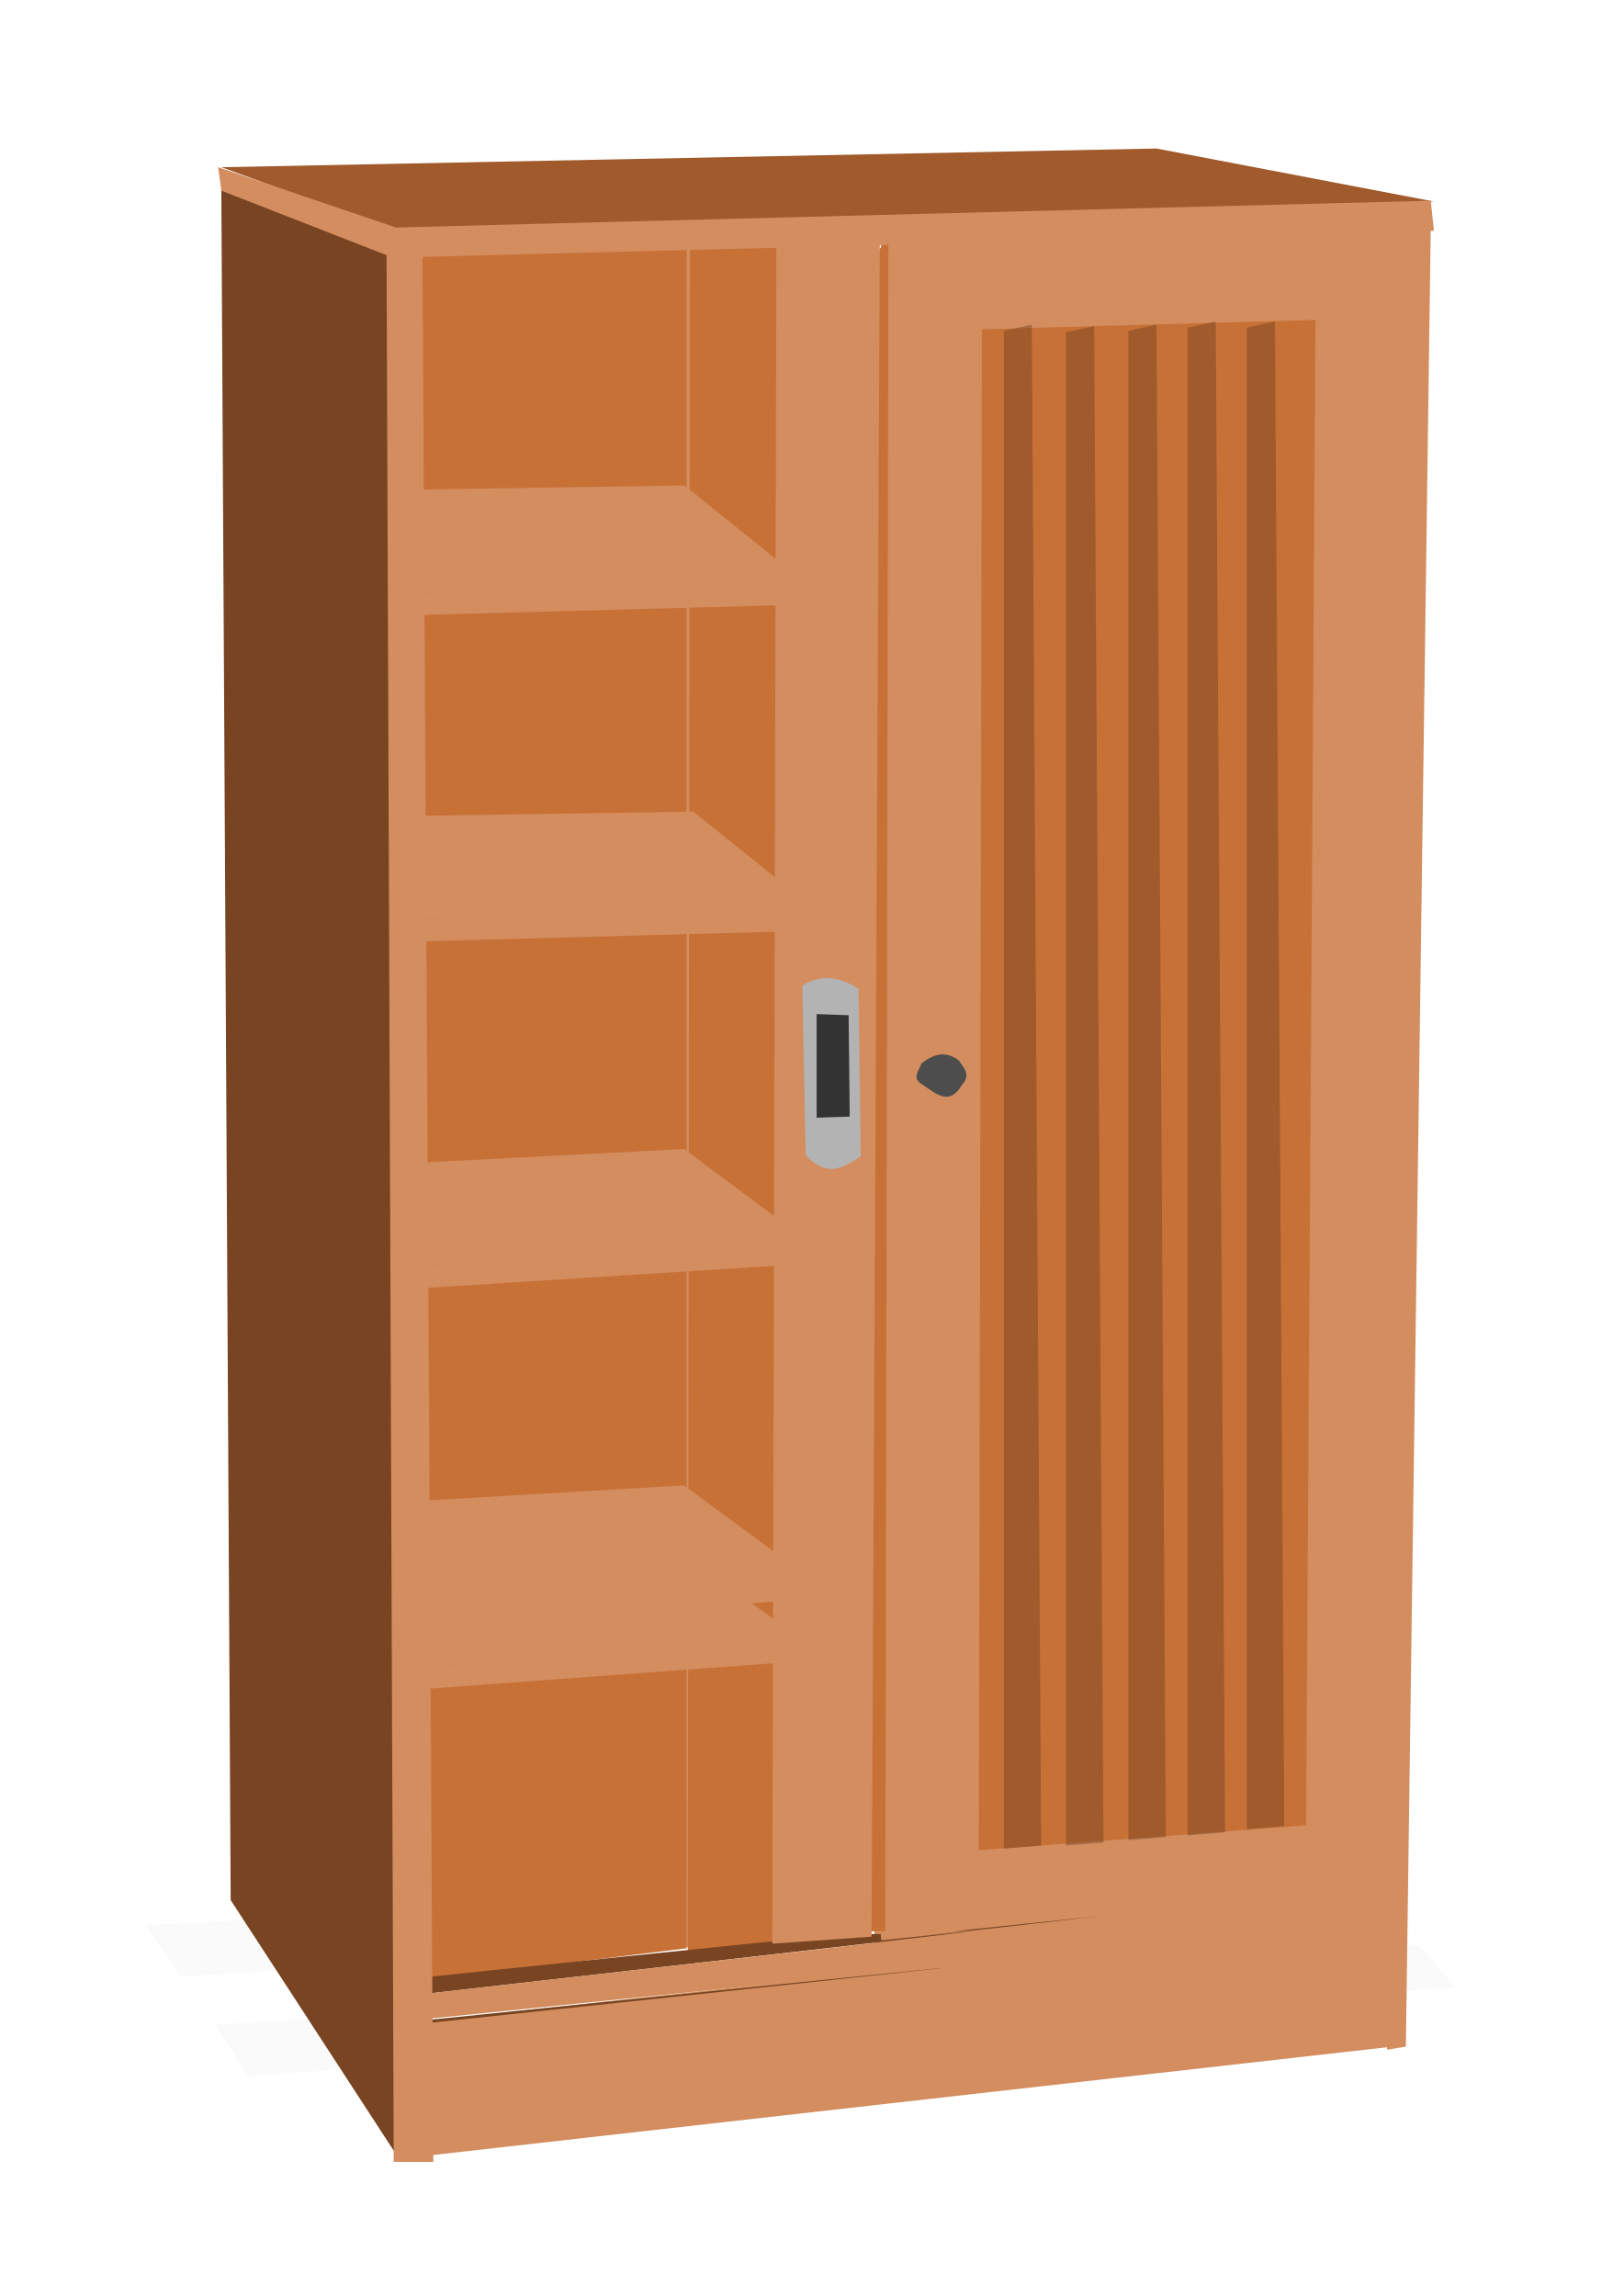
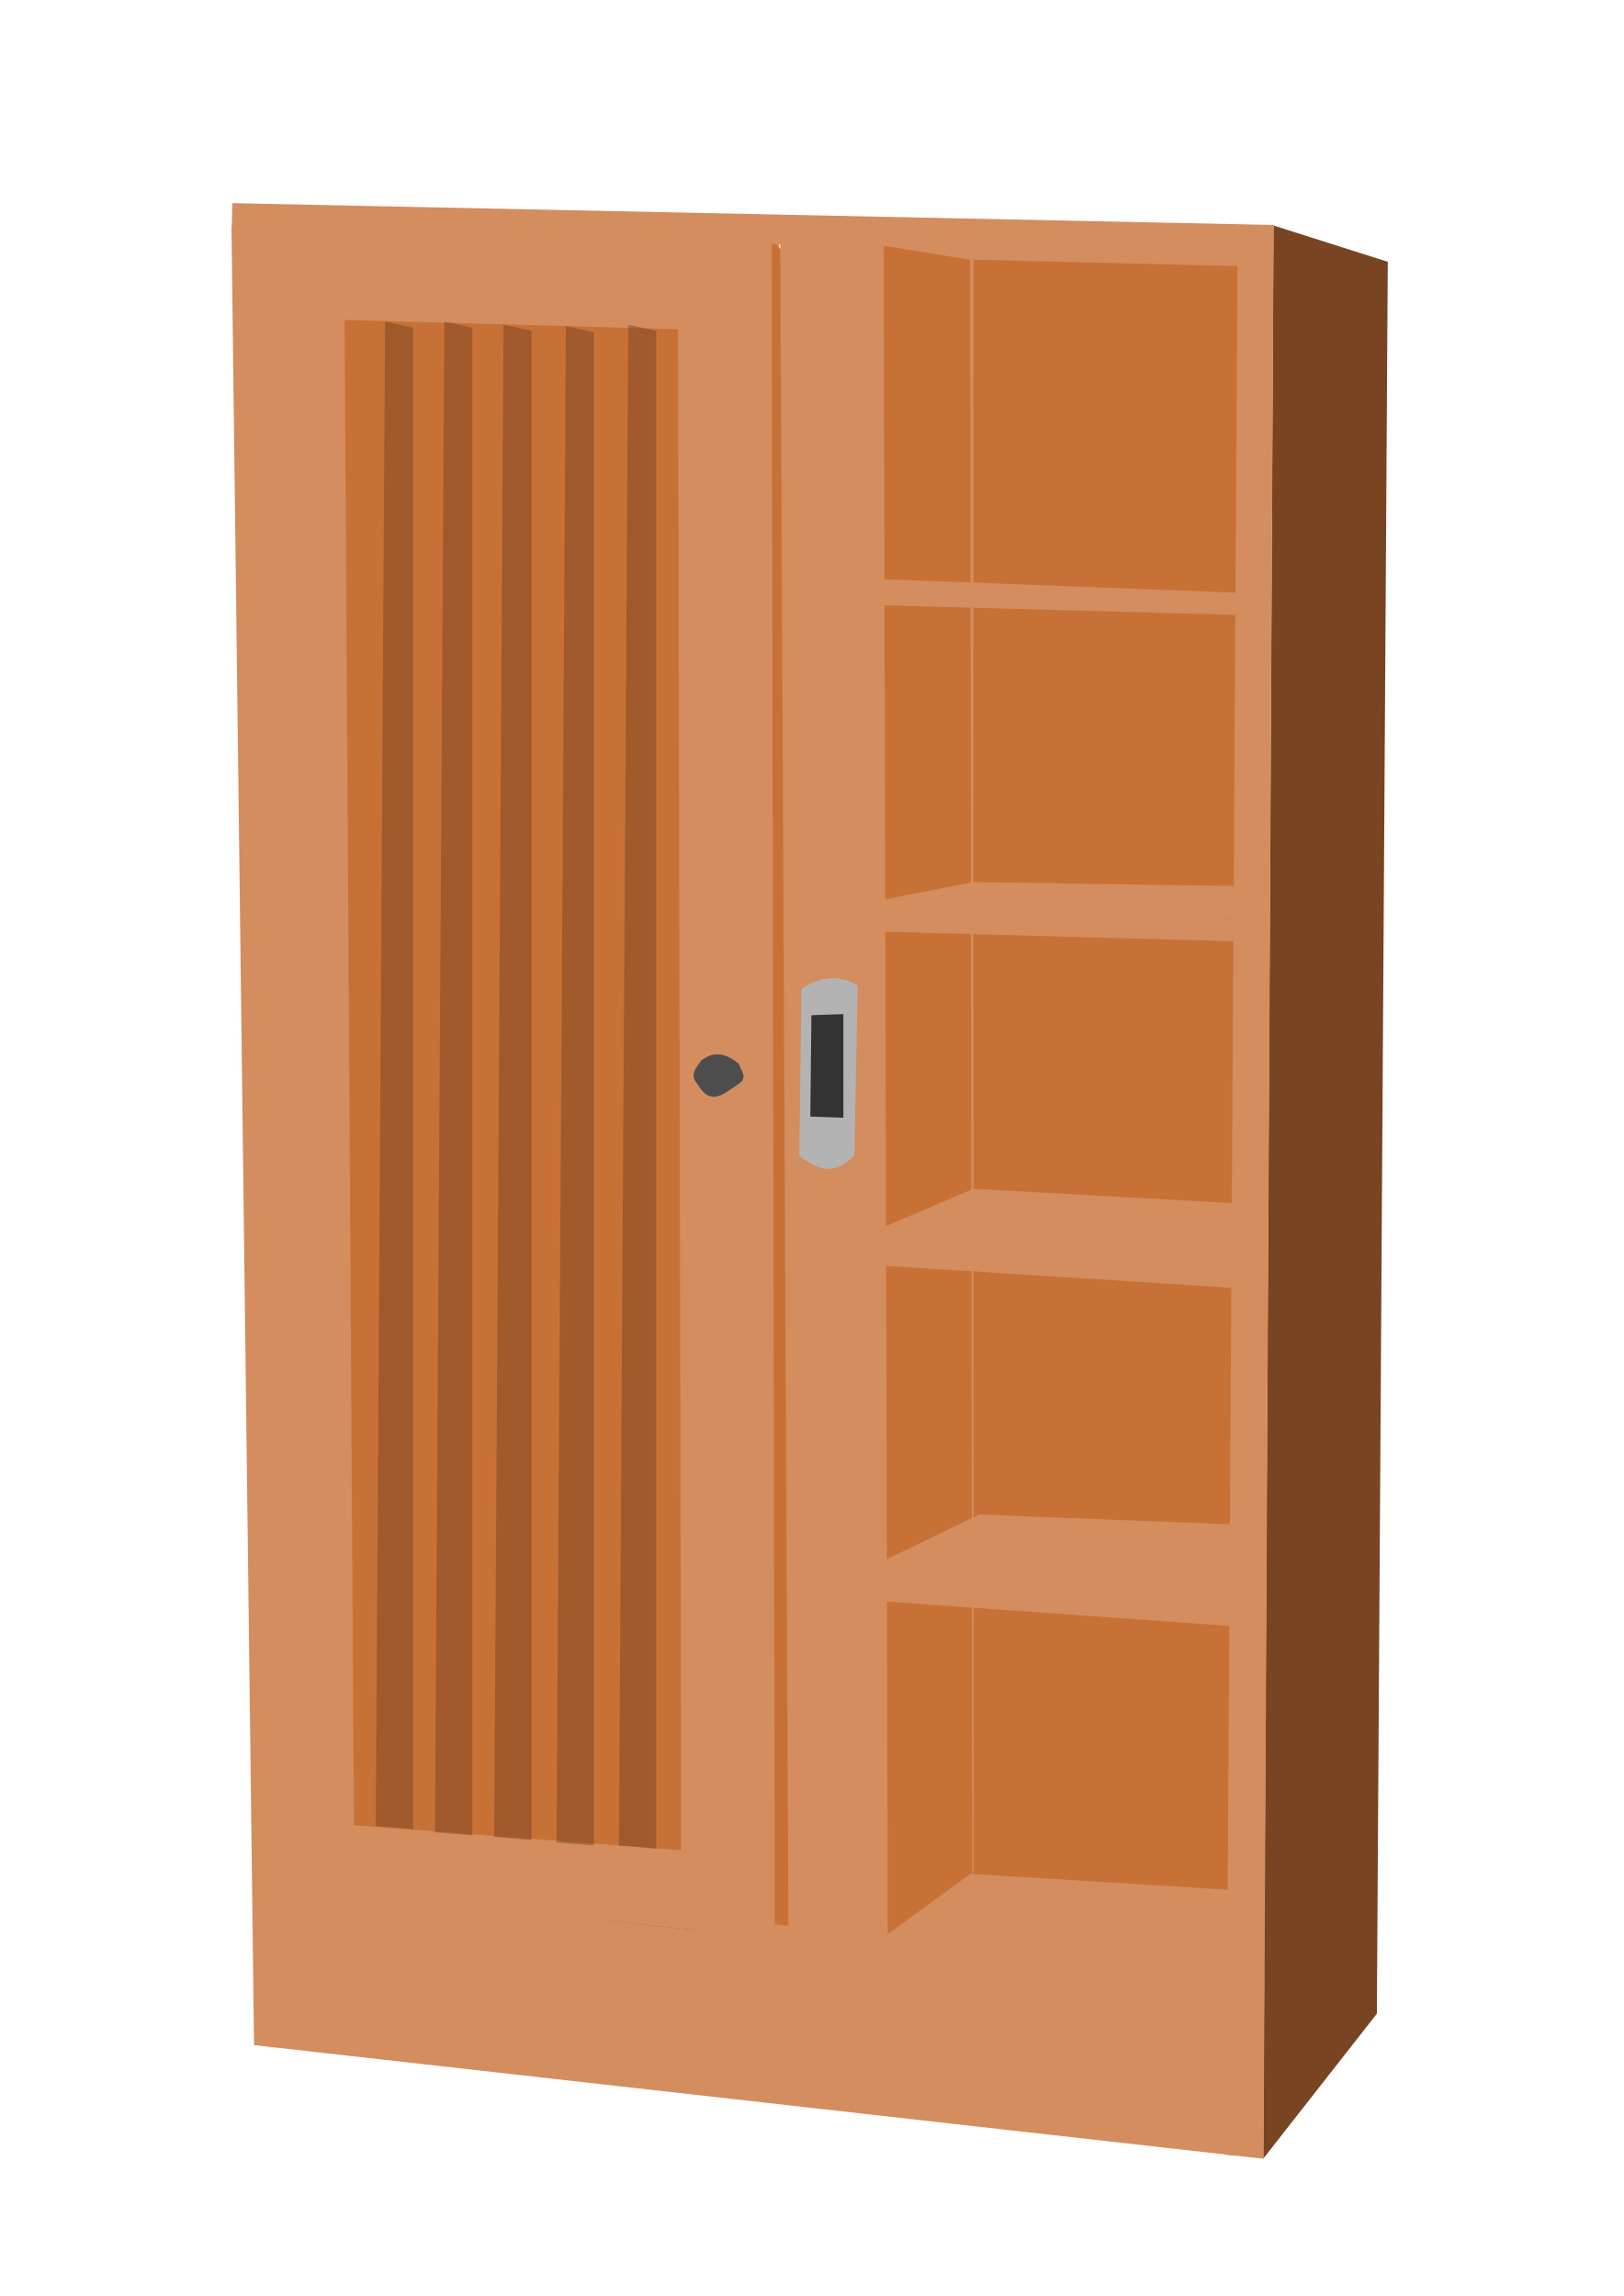
<svg xmlns="http://www.w3.org/2000/svg" version="1.1" x="0" y="0" width="744.09" height="1052.4" viewBox="0, 0, 744.09, 1052.4">
  <g id="Layer_1">
-     <path d="M1455.7,227.36 L1455.7,923.07 L1472.843,921.641 L1468.557,224.501 z" fill="#502D16" id="path3706-6" />
-     <g id="g4553">
-       <g id="g4548">
-         <path d="M66.429,882.36 L620.719,855.217 L635.719,873.788 L82.859,905.931 z" fill="#E3DEDB" id="path4542" opacity="0.149" />
-         <path d="M98.571,928.08 L650.711,891.65 L667.141,910.93 L113.571,951.65 z" fill="#E3DEDB" id="path4544" opacity="0.149" />
-       </g>
-       <path d="M101.43,76.648 L180,105.22 L657.14,92.362 L530,68.076 z" fill="#A05A2C" id="path2996" />
-       <path d="M194.29,926.48 L638.58,878.08 L637.142,938.213 L195.732,988.08 z" fill="#D38D5F" id="path3004" />
-       <path d="M403.68,109.53 L400.711,890.94 L641.201,866.566 L647.139,103.796 z" fill="#D38D5F" id="path3008" />
-       <path d="M450,150.93 L602.86,146.644 L598.574,836.644 L448.574,848.073 z" fill="#C87137" id="path3010" />
-       <path d="M407.14,109.51 z" fill="#D38D5F" id="path3012" />
-       <path d="M398.57,885.22 L405.713,885.22 L407.142,109.51 L402.142,115.224 z" fill="#C87137" id="path3014" />
-       <path d="M356.07,112.72 L350,116.65 L350,888.79 L353.929,888.076 z" fill="#D38D5F" id="path3018" />
-       <path d="M186.88,114.44 L357.09,111.41 L356.08,888.22 L190.41,905.393 z" fill="#D38D5F" id="path3020" />
-       <path d="M316.18,108.04 L315.17,894.6 L357.091,891.039 L357.596,109.059 z" fill="#C87137" id="path3022" />
-       <path d="M314.66,111.41 L314.66,893.04 L190.41,908.247 L186.875,114.447 z" fill="#C87137" id="path3024" />
-       <path d="M195.85,910.03 L195.85,906.254 L197.546,906.034 C200.9,905.598 350.796,890.084 353.736,889.869 C355.392,889.747 357.068,889.508 357.46,889.337 C357.853,889.165 366.915,888.377 377.597,887.584 C388.28,886.792 397.119,886.044 397.24,885.923 C397.361,885.801 397.649,844.43 397.88,793.985 C398.111,743.541 398.393,702.07 398.506,701.829 C398.62,701.587 398.632,719.612 398.534,741.884 C398.435,764.155 398.249,805.8 398.12,834.428 L397.886,886.478 L400.798,886.478 L403.71,886.478 L403.71,887.911 C403.71,888.965 403.857,889.345 404.263,889.345 C404.566,889.345 413.285,888.451 423.638,887.36 C433.991,886.268 442.863,885.421 443.354,885.478 C443.845,885.535 389.042,891.854 321.564,899.519 C254.091,907.185 198.204,913.535 197.364,913.631 L195.846,913.806 L195.846,910.03 z" fill="#784421" id="path3036" />
-       <path d="M195.97,924.01 L195.985,920.759 L196.317,923.284 L196.65,925.809 L197.029,925.777 C197.237,925.76 249.735,920.43 313.689,913.933 C377.644,907.437 430.089,902.142 430.239,902.167 C430.432,902.201 430.384,902.237 430.061,902.301 C429.534,902.406 196.721,927.261 196.271,927.261 L195.958,927.261 L195.972,924.01 z" fill="#784421" id="path3038" />
-       <path d="M420.42,887.65 C420.524,887.625 423.138,887.317 426.228,886.964 C433.834,886.097 443.322,884.941 443.388,884.874 C443.486,884.777 442.659,884.817 440.428,885.019 C439.22,885.128 438.103,885.199 437.945,885.177 C437.787,885.154 452.497,883.581 470.634,881.681 C488.771,879.781 503.675,878.248 503.754,878.274 C503.917,878.328 420.872,887.742 420.483,887.714 C420.327,887.702 420.303,887.678 420.42,887.65 z" fill="#784421" id="path3040" />
-       <g id="g3165">
-         <path d="M189.4,421.52 L373.75,414.449 L373.75,426.571 L188.39,431.622 z" fill="#D38D5F" id="path3026" />
-         <path d="M371.78,415.46 L317.737,372.023 L152.077,374.548 L188.442,421.52 z" fill="#D38D5F" id="path3028" />
-       </g>
-       <g id="g3165-5">
-         <path d="M187.125,580.754 L371.101,567.057 L371.537,579.171 L186.479,590.886 z" fill="#D38D5F" id="path3026-9" />
-         <path d="M369.169,568.138 L313.598,526.673 L148.137,535.156 L186.168,580.789 z" fill="#D38D5F" id="path3028-1" />
-       </g>
-       <g id="g3165-7">
-         <path d="M185.36,272.021 L369.71,264.95 L369.71,277.072 L184.35,282.123 z" fill="#D38D5F" id="path3026-4" />
-         <path d="M367.74,265.961 L313.697,222.524 L148.037,225.05 L184.402,272.022 z" fill="#D38D5F" id="path3028-3" />
-       </g>
-       <g id="g3165-2">
-         <path d="M183.825,764.858 L367.65,749.252 L368.211,761.361 L183.284,774.996 z" fill="#D38D5F" id="path3026-5" />
-         <path d="M365.729,750.353 L309.731,709.467 L144.365,719.666 L182.868,764.903 z" fill="#D38D5F" id="path3028-48" />
-       </g>
-       <g id="g3165-4">
-         <path d="M187.297,735.855 L371.164,720.777 L371.691,732.887 L186.727,745.991 z" fill="#D38D5F" id="path3026-40" />
-         <path d="M369.24,721.873 L313.36,680.826 L147.967,690.55 L186.34,735.897 z" fill="#D38D5F" id="path3028-37" />
-       </g>
-       <path d="M101.43,86.648 L105.716,870.938 L182.859,989.508 L178.573,112.368 z" fill="#784421" id="path3000" />
-       <path d="M177.14,113.79 L193.624,116.647 L198.569,990.937 L180.437,990.937 z" fill="#D38D5F" id="path3002" />
-       <path d="M355.82,109.15 L403.21,109.15 L399.419,887.69 L353.925,890.931 z" fill="#D38D5F" id="path3016" />
-       <path d="M100,76.648 L101.43,87.389 L180,118.08 L657.14,105.8 L655.71,91.992 L181.43,104.27 z" fill="#D38D5F" id="path2998" />
-       <path d="M367.7,451.7 L369.215,529.482 C379.407,540.297 386.898,534.898 394.469,529.987 L393.459,453.215 C384.873,447.744 376.286,446.409 367.7,451.7 z" fill="#B3B3B3" id="path3030" />
-       <path d="M374.26,464.83 L388.907,465.335 L389.412,511.802 L374.26,512.307 z" fill="#333333" id="path3032" />
-       <path d="M422.24,487.56 C421.299,490.759 417.496,493.958 422.745,497.156 C428.806,501.014 434.867,507.463 440.928,497.156 C445.196,492.498 441.534,489.425 439.413,486.044 C434.79,482.696 429.539,481.543 422.24,487.56 z" fill="#4D4D4D" id="path3034" />
-       <path d="M644.29,938.08 L655.719,102.37 L644.29,105.227 L637.147,863.797 L195.717,913.797 L197.146,925.226 L632.856,880.94 L635.713,939.511 z" fill="#D38D5F" id="path3006" />
-       <path d="M460,151.65 L460,847.36 L477.143,845.931 L472.857,148.791 z" fill="#502D16" id="path3706" opacity="0.339" />
-       <path d="M488.57,152.35 L488.57,845.93 L505.713,844.506 L501.427,149.506 z" fill="#502D16" id="path3706-1" opacity="0.339" />
-       <path d="M544.29,150.2 L544.29,841.29 L561.433,839.871 L557.147,147.361 z" fill="#502D16" id="path3706-3" opacity="0.339" />
-       <path d="M571.43,150.19 L571.43,838.43 L588.573,837.017 L584.287,147.357 z" fill="#502D16" id="path3706-8" opacity="0.339" />
-       <path d="M517.14,151.63 L517.14,843.43 L534.283,842.01 L529.997,148.79 z" fill="#502D16" id="path3706-67" opacity="0.339" />
+     <path d="M566.478,926.48 L122.188,878.08 L123.626,938.213 L565.052,987.938 z" fill="#D38D5F" id="path3004" />
+     <path d="M357.088,109.53 L360.057,890.94 L119.567,866.566 L113.629,103.796 z" fill="#D38D5F" id="path3008" />
+     <path d="M310.768,150.93 L157.908,146.644 L162.194,836.644 L312.194,848.073 z" fill="#C87137" id="path3010" />
+     <path d="M353.628,109.51 z" fill="#D38D5F" id="path3012" />
+     <path d="M362.198,885.22 L355.055,885.22 L353.626,109.51 L358.626,115.224 z" fill="#C87137" id="path3014" />
+     <path d="M404.698,112.72 L410.768,116.65 L410.768,888.79 L406.839,888.076 z" fill="#D38D5F" id="path3018" />
+     <path d="M573.888,114.44 L403.678,111.41 L404.688,888.22 L570.358,905.393 z" fill="#D38D5F" id="path3020" />
+     <path d="M444.588,108.04 L445.598,894.6 L403.677,891.039 L403.172,109.059 z" fill="#C87137" id="path3022" />
+     <path d="M446.108,111.41 L446.108,893.04 L570.358,908.247 L573.893,114.447 z" fill="#C87137" id="path3024" />
+     <path d="M564.918,910.03 L564.918,906.254 L563.222,906.034 C559.868,905.598 409.972,890.084 407.032,889.869 C405.376,889.747 403.7,889.508 403.308,889.337 C402.915,889.165 393.853,888.377 383.171,887.584 C372.488,886.792 363.649,886.044 363.528,885.923 C363.407,885.801 363.119,844.43 362.888,793.985 C362.657,743.541 362.375,702.07 362.262,701.829 C362.148,701.587 362.136,719.612 362.234,741.884 C362.333,764.155 362.519,805.8 362.648,834.428 L362.882,886.478 L359.97,886.478 L357.058,886.478 L357.058,887.911 C357.058,888.965 356.911,889.345 356.505,889.345 C356.202,889.345 347.483,888.451 337.13,887.36 C326.777,886.268 317.905,885.421 317.414,885.478 C316.923,885.535 371.726,891.854 439.204,899.519 C506.677,907.185 562.564,913.535 563.404,913.631 L564.922,913.806 L564.922,910.03 z" fill="#784421" id="path3036" />
+     <path d="M564.798,924.01 L564.783,920.759 L564.451,923.284 L564.118,925.809 L563.739,925.777 C563.531,925.76 511.033,920.43 447.079,913.933 C383.124,907.437 330.679,902.142 330.529,902.167 C330.336,902.201 330.384,902.237 330.707,902.301 C331.234,902.406 564.047,927.261 564.497,927.261 L564.81,927.261 L564.796,924.01 z" fill="#784421" id="path3038" />
+     <path d="M340.348,887.65 C340.244,887.625 337.63,887.317 334.54,886.964 C326.934,886.097 317.446,884.941 317.38,884.874 C317.282,884.777 318.109,884.817 320.34,885.019 C321.548,885.128 322.665,885.199 322.823,885.177 C322.981,885.154 308.271,883.581 290.134,881.681 C271.997,879.781 257.093,878.248 257.014,878.274 C256.851,878.328 339.896,887.742 340.285,887.714 C340.441,887.702 340.465,887.678 340.348,887.65 z" fill="#784421" id="path3040" />
+     <g id="g3165">
+       <path d="M571.368,421.52 L387.018,414.449 L387.018,426.571 L572.378,431.622 z" fill="#D38D5F" id="path3026" />
+       <path d="M388.988,415.46 L446.083,404.319 L579.309,406.328 L572.326,421.52 z" fill="#D38D5F" id="path3028" />
    </g>
+     <g id="g3165-5">
+       <path d="M573.643,580.754 L389.667,567.057 L389.231,579.171 L574.289,590.886 z" fill="#D38D5F" id="path3026-9" />
+       <path d="M391.599,568.138 L446.083,544.91 L566.589,551.605 L574.6,580.789 z" fill="#D38D5F" id="path3028-1" />
+     </g>
+     <path d="M575.408,272.021 L391.058,264.95 L391.058,277.072 L576.418,282.123 z" fill="#D38D5F" id="path3026-4" />
+     <g id="g3165-2">
+       <path d="M565.193,903.156 L354.277,881.948 L352.972,892.992 L565.734,913.294 z" fill="#D38D5F" id="path3026-5" />
+       <path d="M388.712,899.787 L444.71,858.901 L610.076,869.1 L571.573,914.337 z" fill="#D38D5F" id="path3028-48" />
+     </g>
+     <g id="g3165-4">
+       <path d="M573.471,735.855 L389.604,720.777 L389.077,732.887 L574.041,745.991 z" fill="#D38D5F" id="path3026-40" />
+       <path d="M391.528,721.873 L448.761,694.204 L568.598,698.89 L574.428,735.897 z" fill="#D38D5F" id="path3028-37" />
+     </g>
+     <path d="M636,120 L631,923 L578.902,989.483 L583.614,103.36 z" fill="#784421" id="path3000" />
+     <path d="M583.628,113.731 L567.144,116.588 L561.901,987.64 L579.081,989.483 z" fill="#D38D5F" id="path3002" />
+     <path d="M404.948,109.15 L357.558,109.15 L361.349,887.69 L406.843,890.931 z" fill="#D38D5F" id="path3016" />
+     <path d="M583.614,116.206 L106.101,107.34 L106.496,93.122 L583.783,103.12 z" fill="#D38D5F" id="path2998" />
+     <path d="M393.068,451.7 L391.553,529.482 C381.361,540.297 373.87,534.898 366.299,529.987 L367.309,453.215 C375.895,447.744 384.482,446.409 393.068,451.7 z" fill="#B3B3B3" id="path3030" />
+     <path d="M386.508,464.83 L371.861,465.335 L371.356,511.802 L386.508,512.307 z" fill="#333333" id="path3032" />
+     <path d="M338.528,487.56 C339.469,490.759 343.272,493.958 338.023,497.156 C331.962,501.014 325.901,507.463 319.84,497.156 C315.572,492.498 319.234,489.425 321.355,486.044 C325.978,482.696 331.229,481.543 338.528,487.56 z" fill="#4D4D4D" id="path3034" />
+     <path d="M116.417,937.387 L106.101,105.365 L116.478,105.227 L123.621,863.797 L567.838,911.279 L564.172,928.693 L123.76,883.323 L124.891,938.359 z" fill="#D38D5F" id="path3006" />
+     <path d="M300.768,151.65 L300.768,847.36 L283.625,845.931 L287.911,148.791 z" fill="#502D16" id="path3706" opacity="0.339" />
+     <path d="M272.198,152.35 L272.198,845.93 L255.055,844.506 L259.341,149.506 z" fill="#502D16" id="path3706-1" opacity="0.339" />
+     <path d="M216.478,150.2 L216.478,841.29 L199.335,839.871 L203.621,147.361 z" fill="#502D16" id="path3706-3" opacity="0.339" />
+     <path d="M189.338,150.19 L189.338,838.43 L172.195,837.017 L176.481,147.357 z" fill="#502D16" id="path3706-8" opacity="0.339" />
+     <path d="M243.628,151.63 L243.628,843.43 L226.485,842.01 L230.771,148.79 z" fill="#502D16" id="path3706-67" opacity="0.339" />
+     <path d="M444,119 L401,112 L571.87,114.729 L569,122 z" fill="#D38D5F" id="path3028" />
  </g>
</svg>
